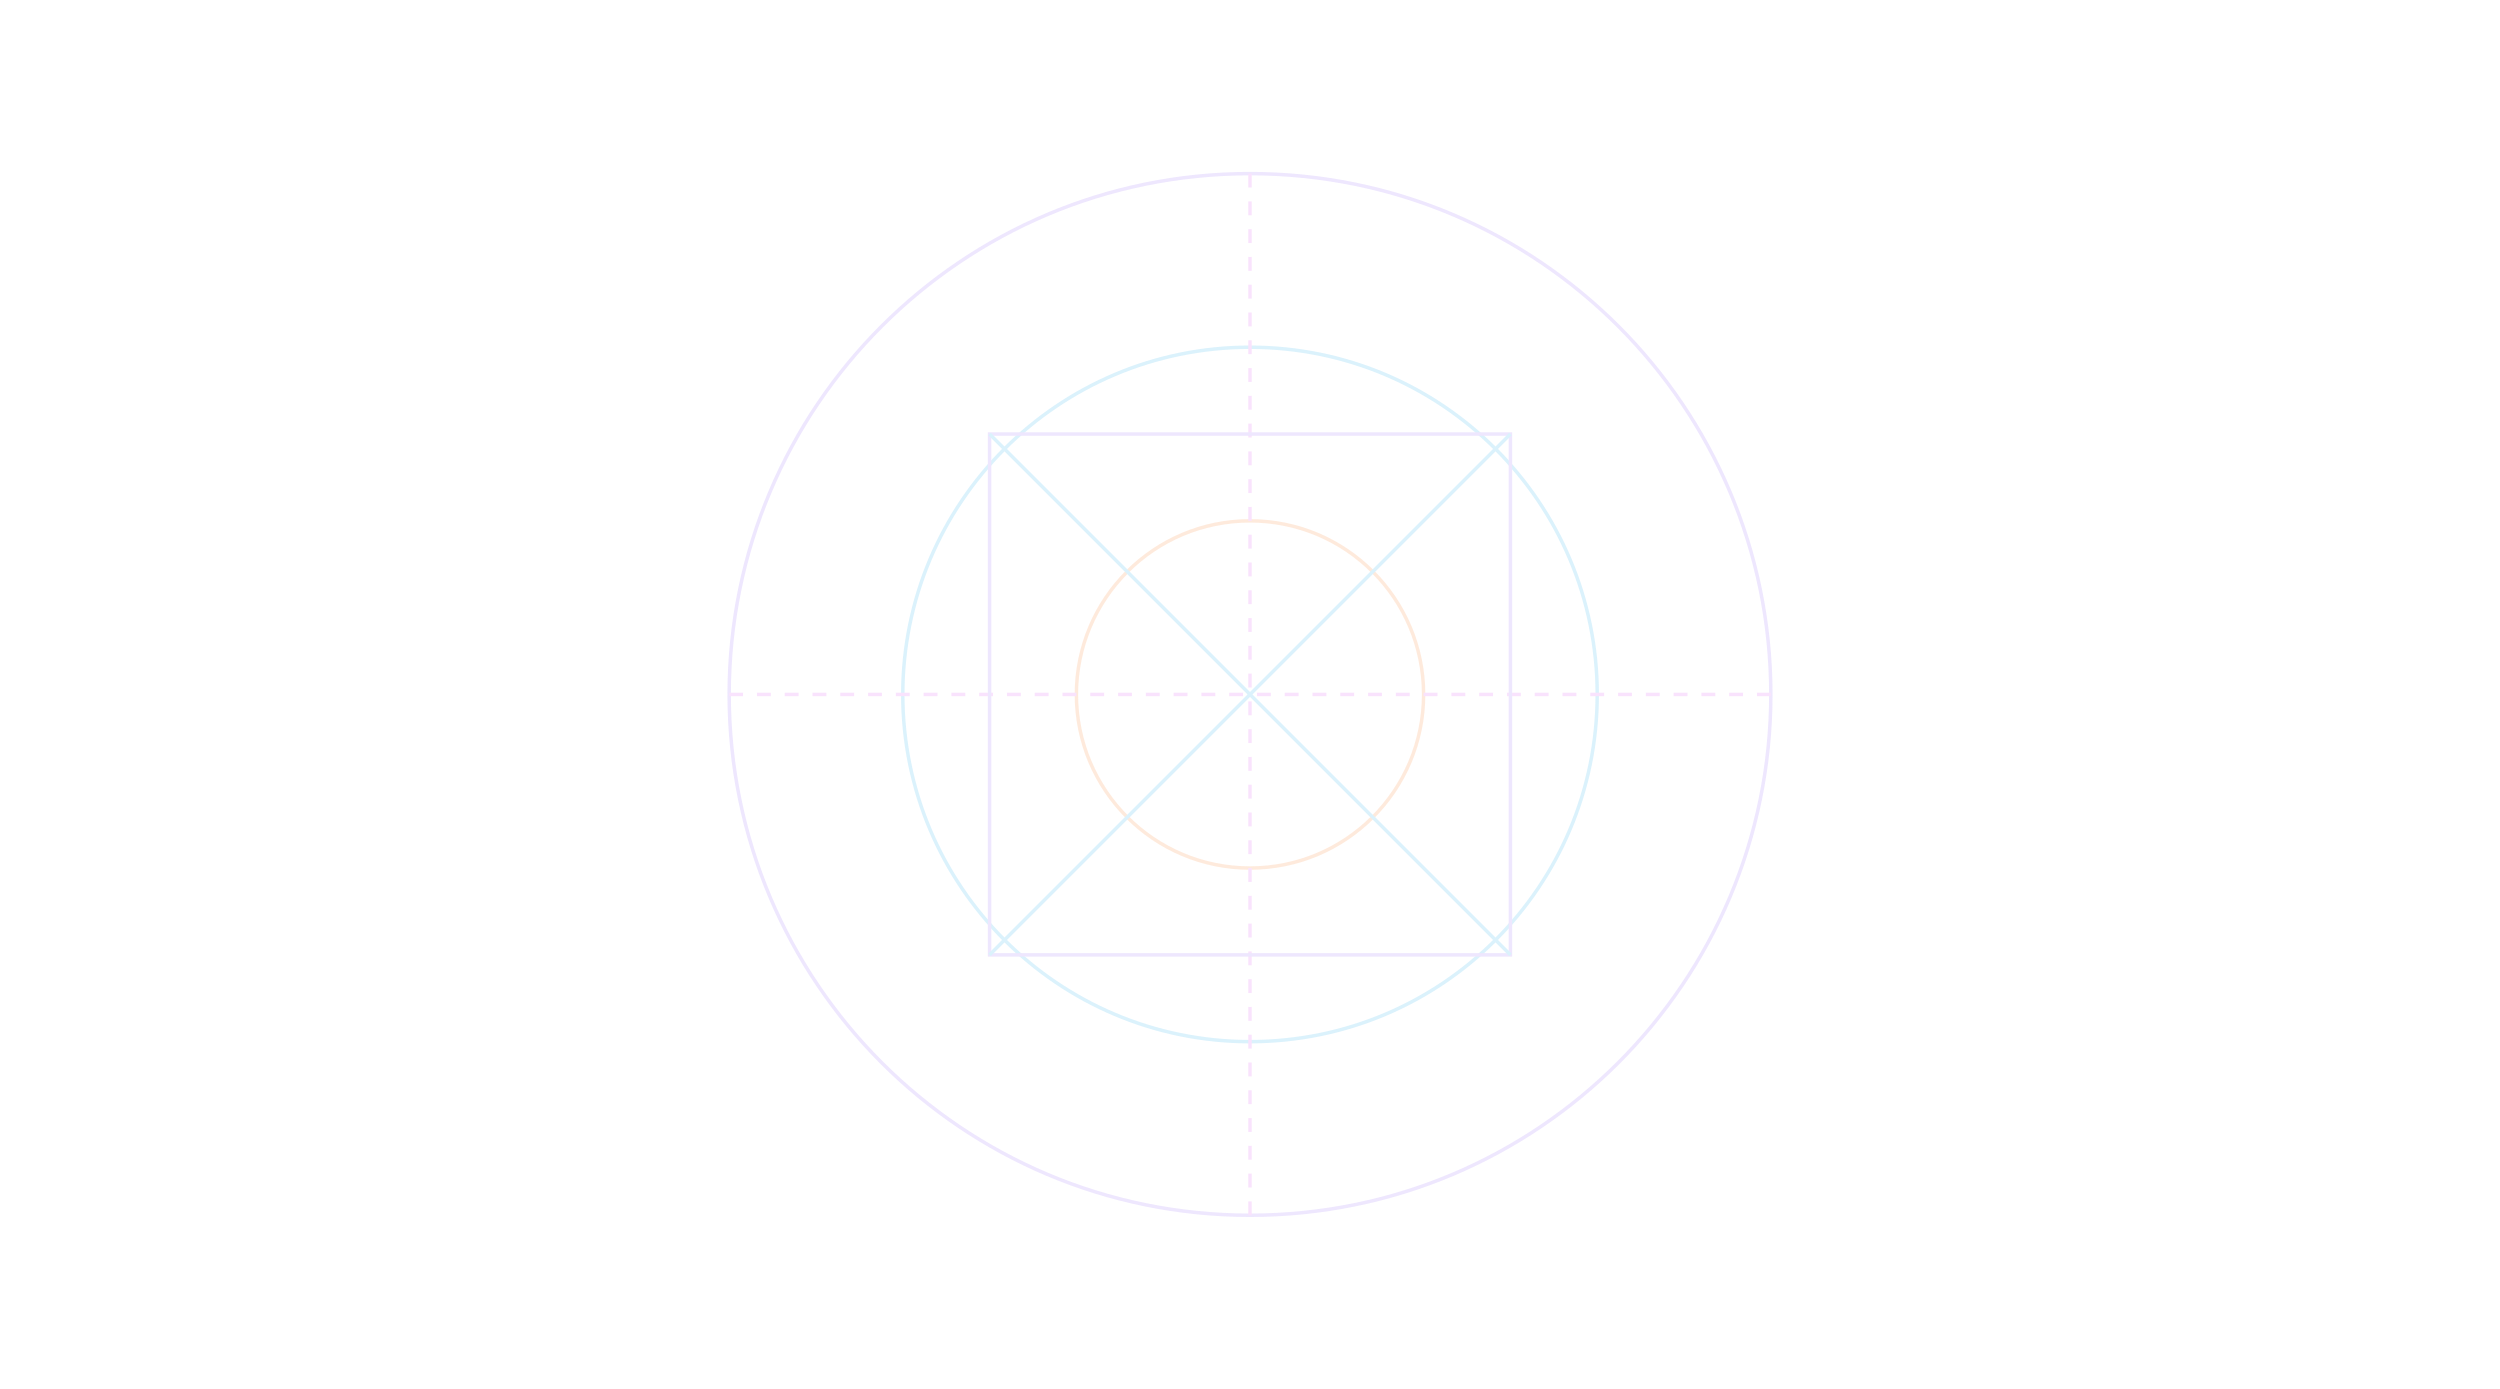
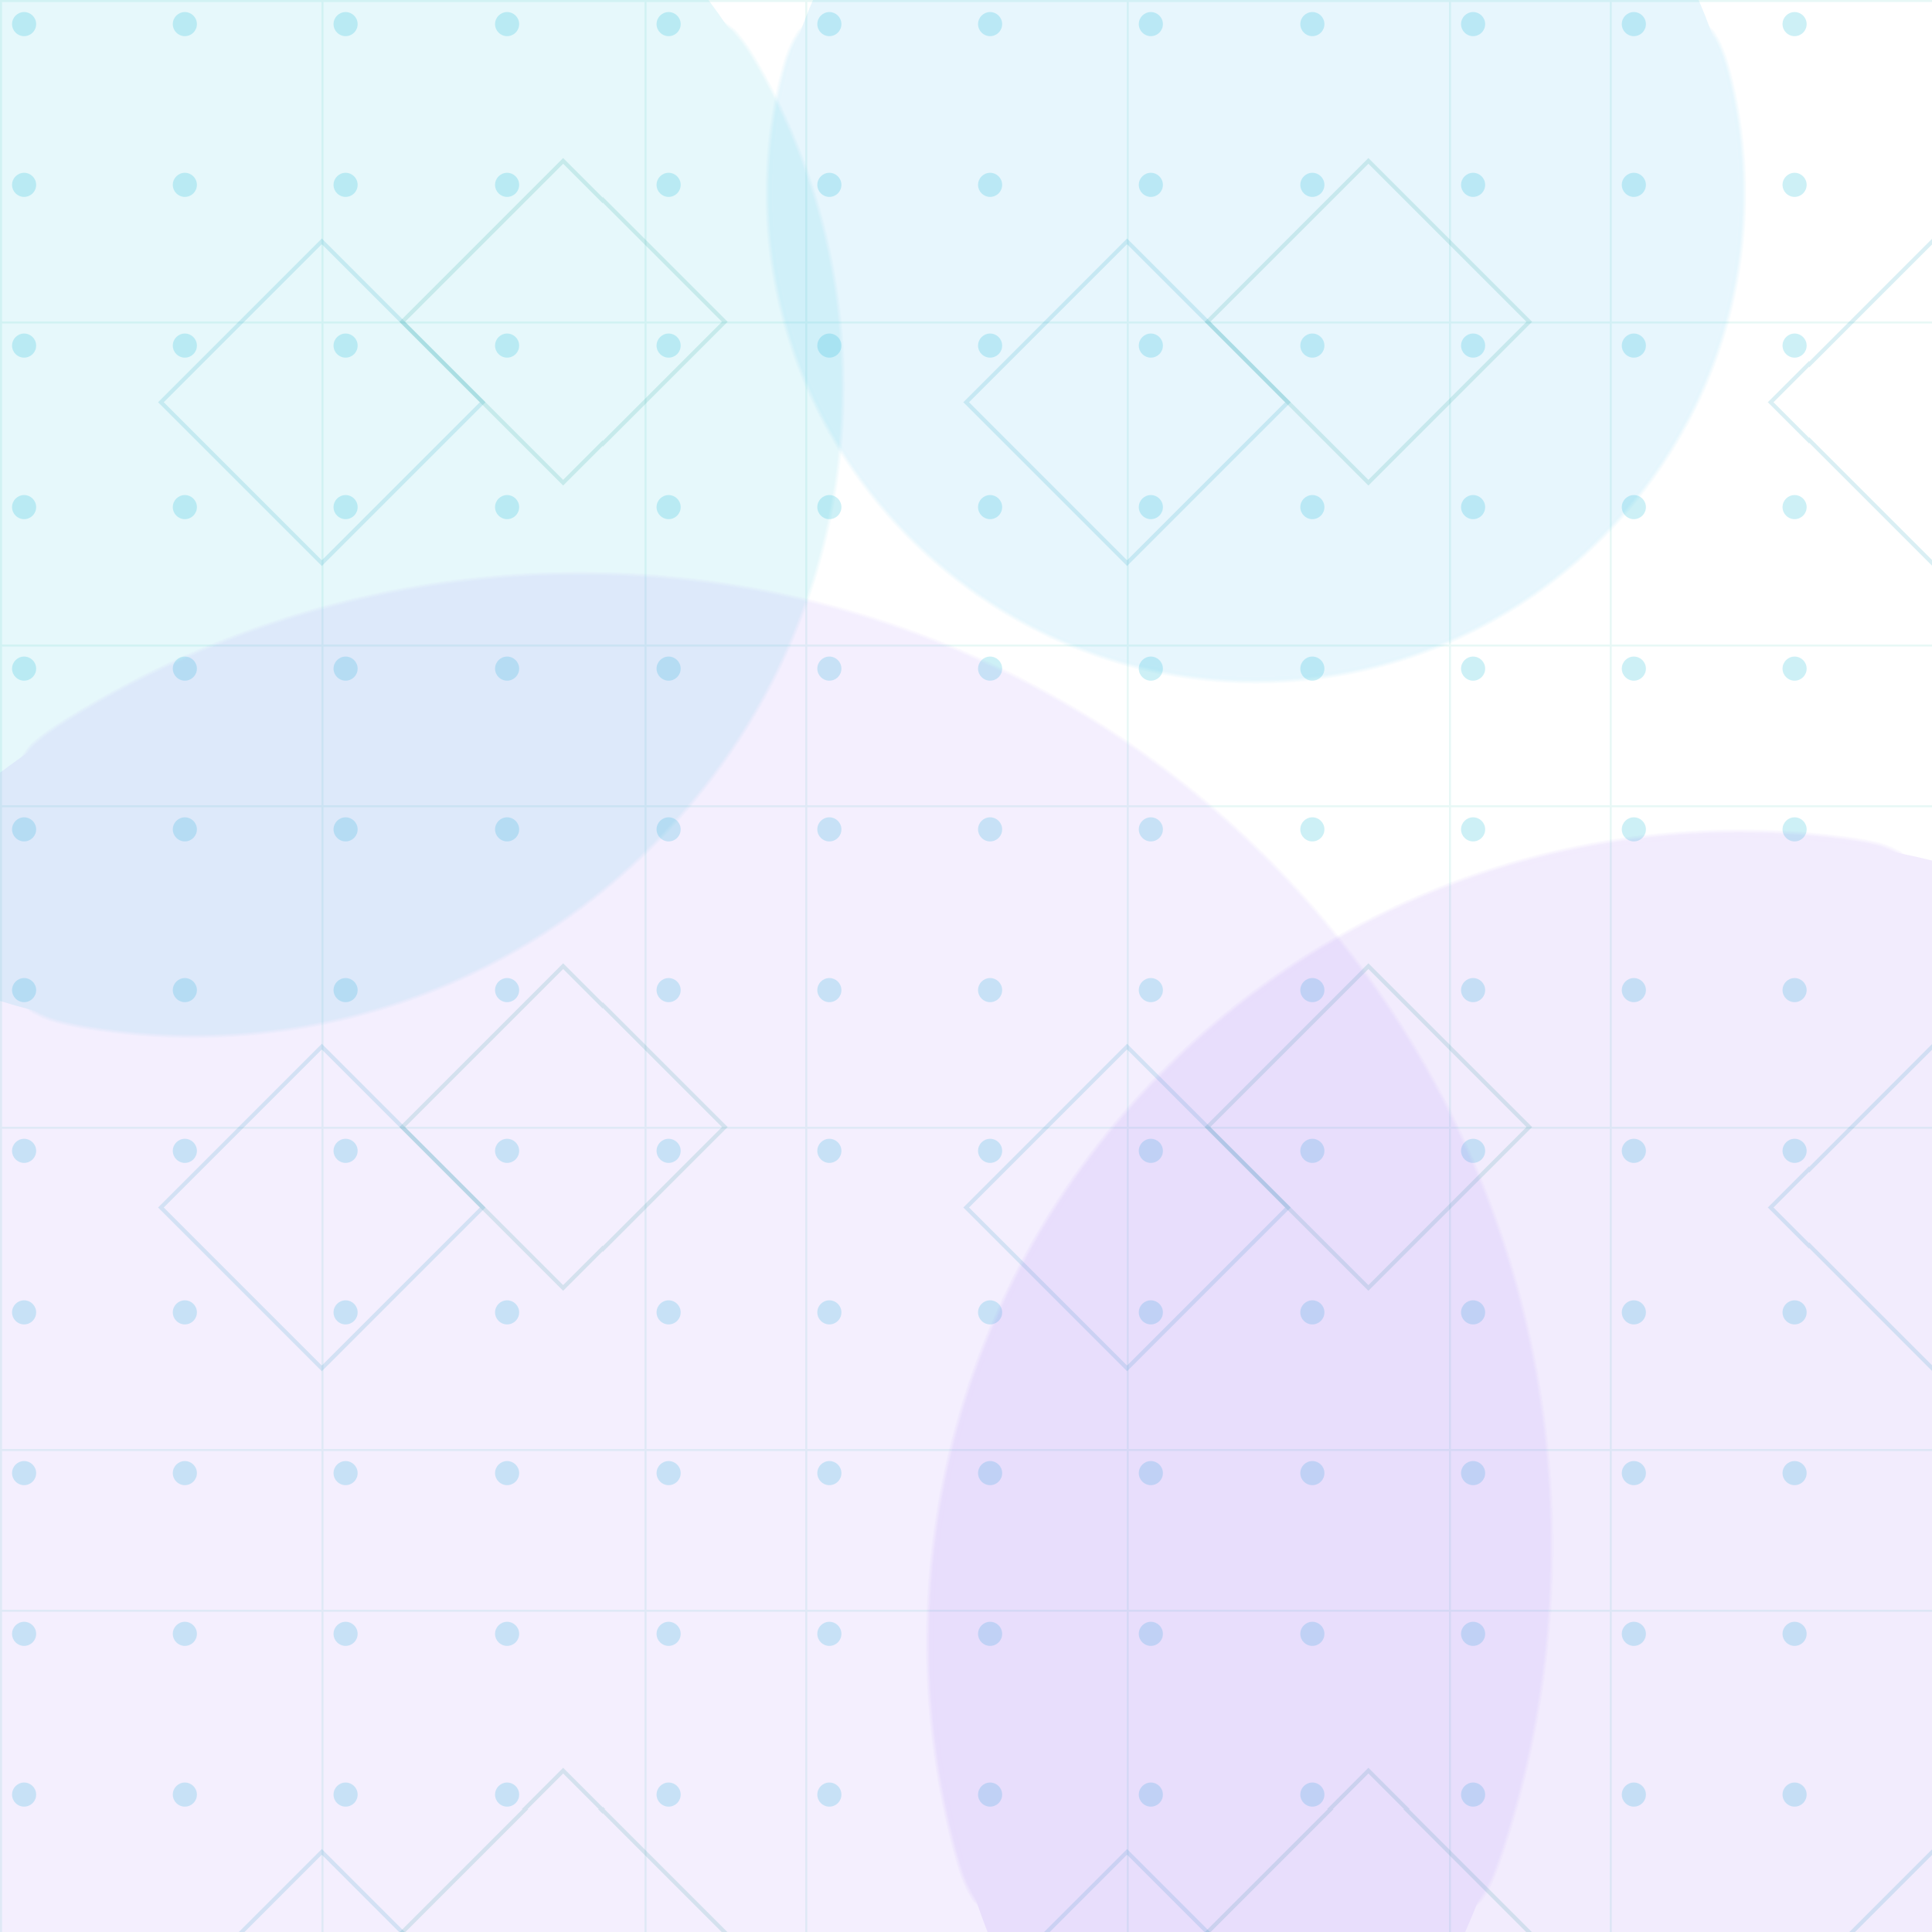
- <svg xmlns="http://www.w3.org/2000/svg" width="1440" height="800" viewBox="0 0 1440 800" fill="none">
-   <g opacity="0.15">
-     <circle cx="720" cy="400" r="300" stroke="#8B5CF6" stroke-width="2" />
-     <circle cx="720" cy="400" r="200" stroke="#0EA5E9" stroke-width="2" />
-     <circle cx="720" cy="400" r="100" stroke="#F97316" stroke-width="2" />
-     <path d="M420 400H1020" stroke="#D946EF" stroke-width="2" stroke-dasharray="8 8" />
-     <path d="M720 100V700" stroke="#D946EF" stroke-width="2" stroke-dasharray="8 8" />
-     <rect x="570" y="250" width="300" height="300" stroke="#8B5CF6" stroke-width="2" />
-     <path d="M570 250L870 550" stroke="#0EA5E9" stroke-width="2" />
-     <path d="M870 250L570 550" stroke="#0EA5E9" stroke-width="2" />
-   </g>
+ <svg xmlns="http://www.w3.org/2000/svg" width="100%" height="100%">
+   <defs>
+     <pattern id="dots" x="0" y="0" width="20" height="20" patternUnits="userSpaceOnUse">
+       <circle cx="3" cy="3" r="1.5" fill="#06B6D4" opacity="0.2" />
+     </pattern>
+     <pattern id="grid" x="0" y="0" width="40" height="40" patternUnits="userSpaceOnUse">
+       <path d="M 40 0 L 0 0 0 40" fill="none" stroke="#14B8A6" stroke-width="0.5" opacity="0.1" />
+     </pattern>
+     <pattern id="novus-pattern" x="0" y="0" width="100" height="100" patternUnits="userSpaceOnUse">
+       <rect x="0" y="0" width="100" height="100" fill="url(#dots)" />
+       <rect x="0" y="0" width="100" height="100" fill="url(#grid)" />
+       <path d="M20,50 L40,30 L60,50 L40,70 Z" fill="none" stroke="#0891B2" stroke-width="0.5" opacity="0.15" />
+       <path d="M70,20 L90,40 L70,60 L50,40 Z" fill="none" stroke="#0D9488" stroke-width="0.5" opacity="0.15" />
+     </pattern>
+     <filter id="glow" x="-50%" y="-50%" width="200%" height="200%">
+       <feGaussianBlur in="SourceGraphic" stdDeviation="4" result="blur" />
+       <feColorMatrix in="blur" mode="matrix" values="1 0 0 0 0 0 1 0 0 0 0 0 1 0 0 0 0 0 18 -7" result="glow" />
+       <feBlend in="SourceGraphic" in2="glow" mode="normal" />
+     </filter>
+   </defs>
+   <rect x="0" y="0" width="100%" height="100%" fill="url(#novus-pattern)" />
+   <circle cx="10%" cy="20%" r="80" fill="#06b6d4" opacity="0.1" filter="url(#glow)" />
+   <circle cx="90%" cy="85%" r="100" fill="#7c3aed" opacity="0.1" filter="url(#glow)" />
+   <circle cx="65%" cy="10%" r="60" fill="#0ea5e9" opacity="0.1" filter="url(#glow)" />
+   <circle cx="30%" cy="80%" r="120" fill="#8b5cf6" opacity="0.1" filter="url(#glow)" />
</svg>
